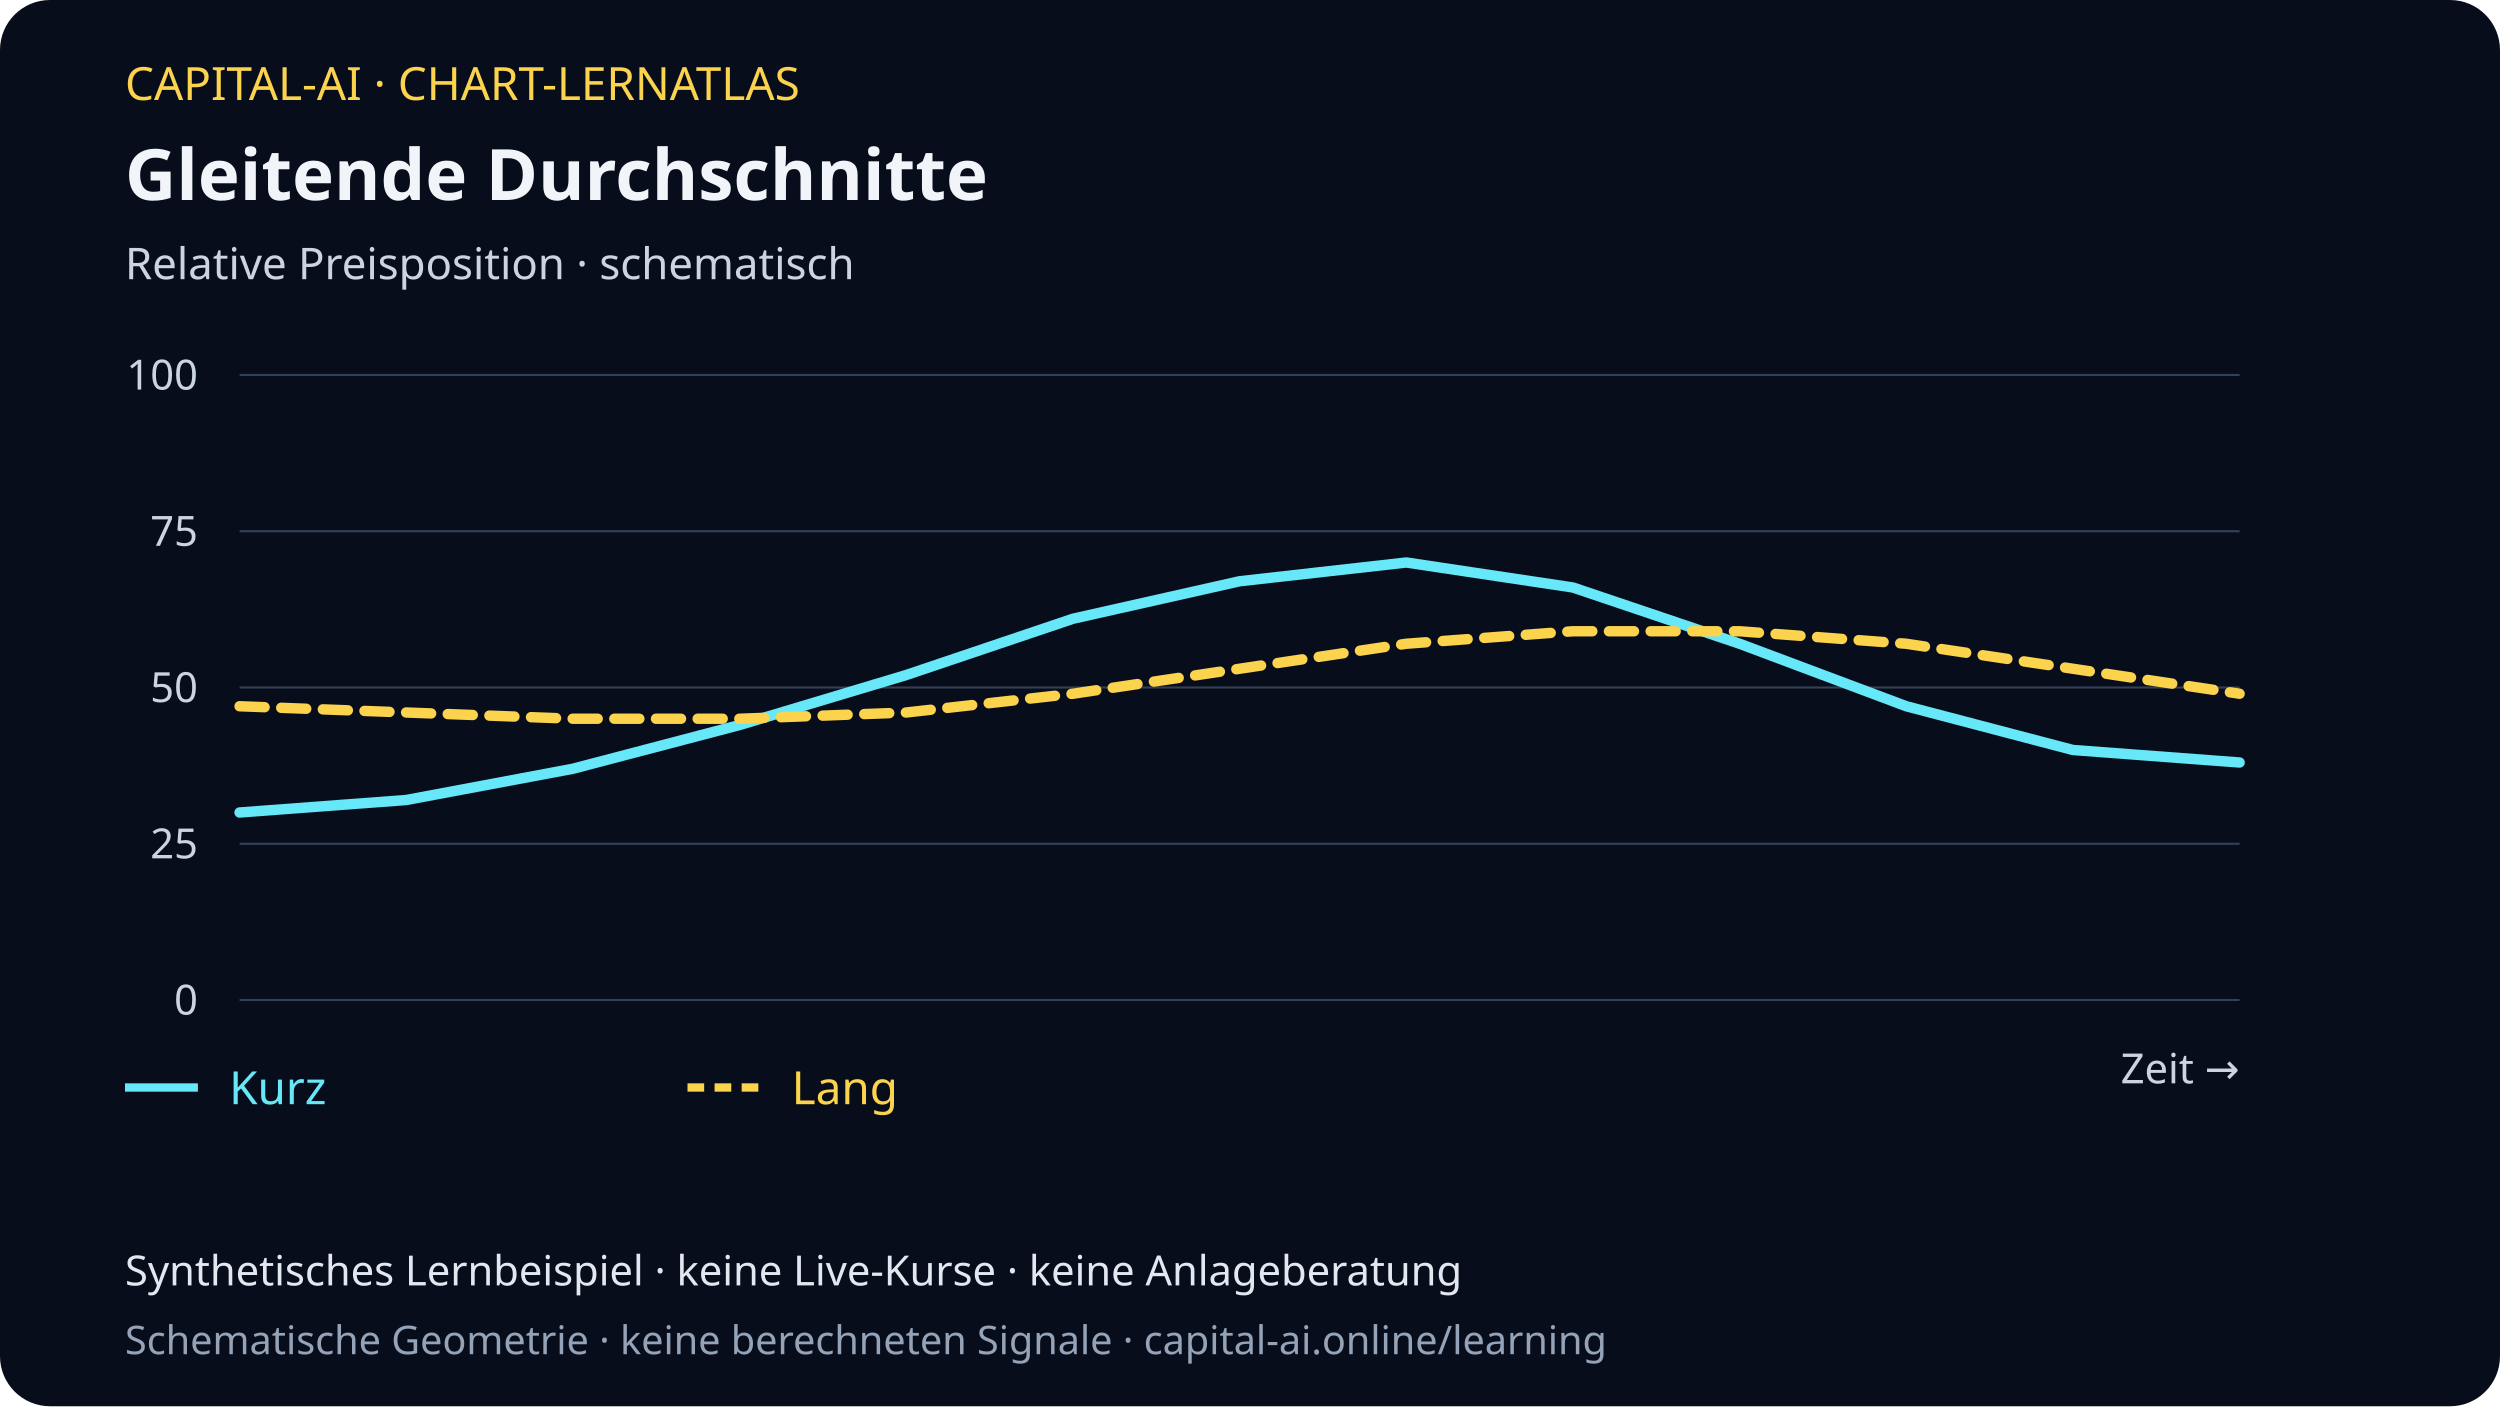
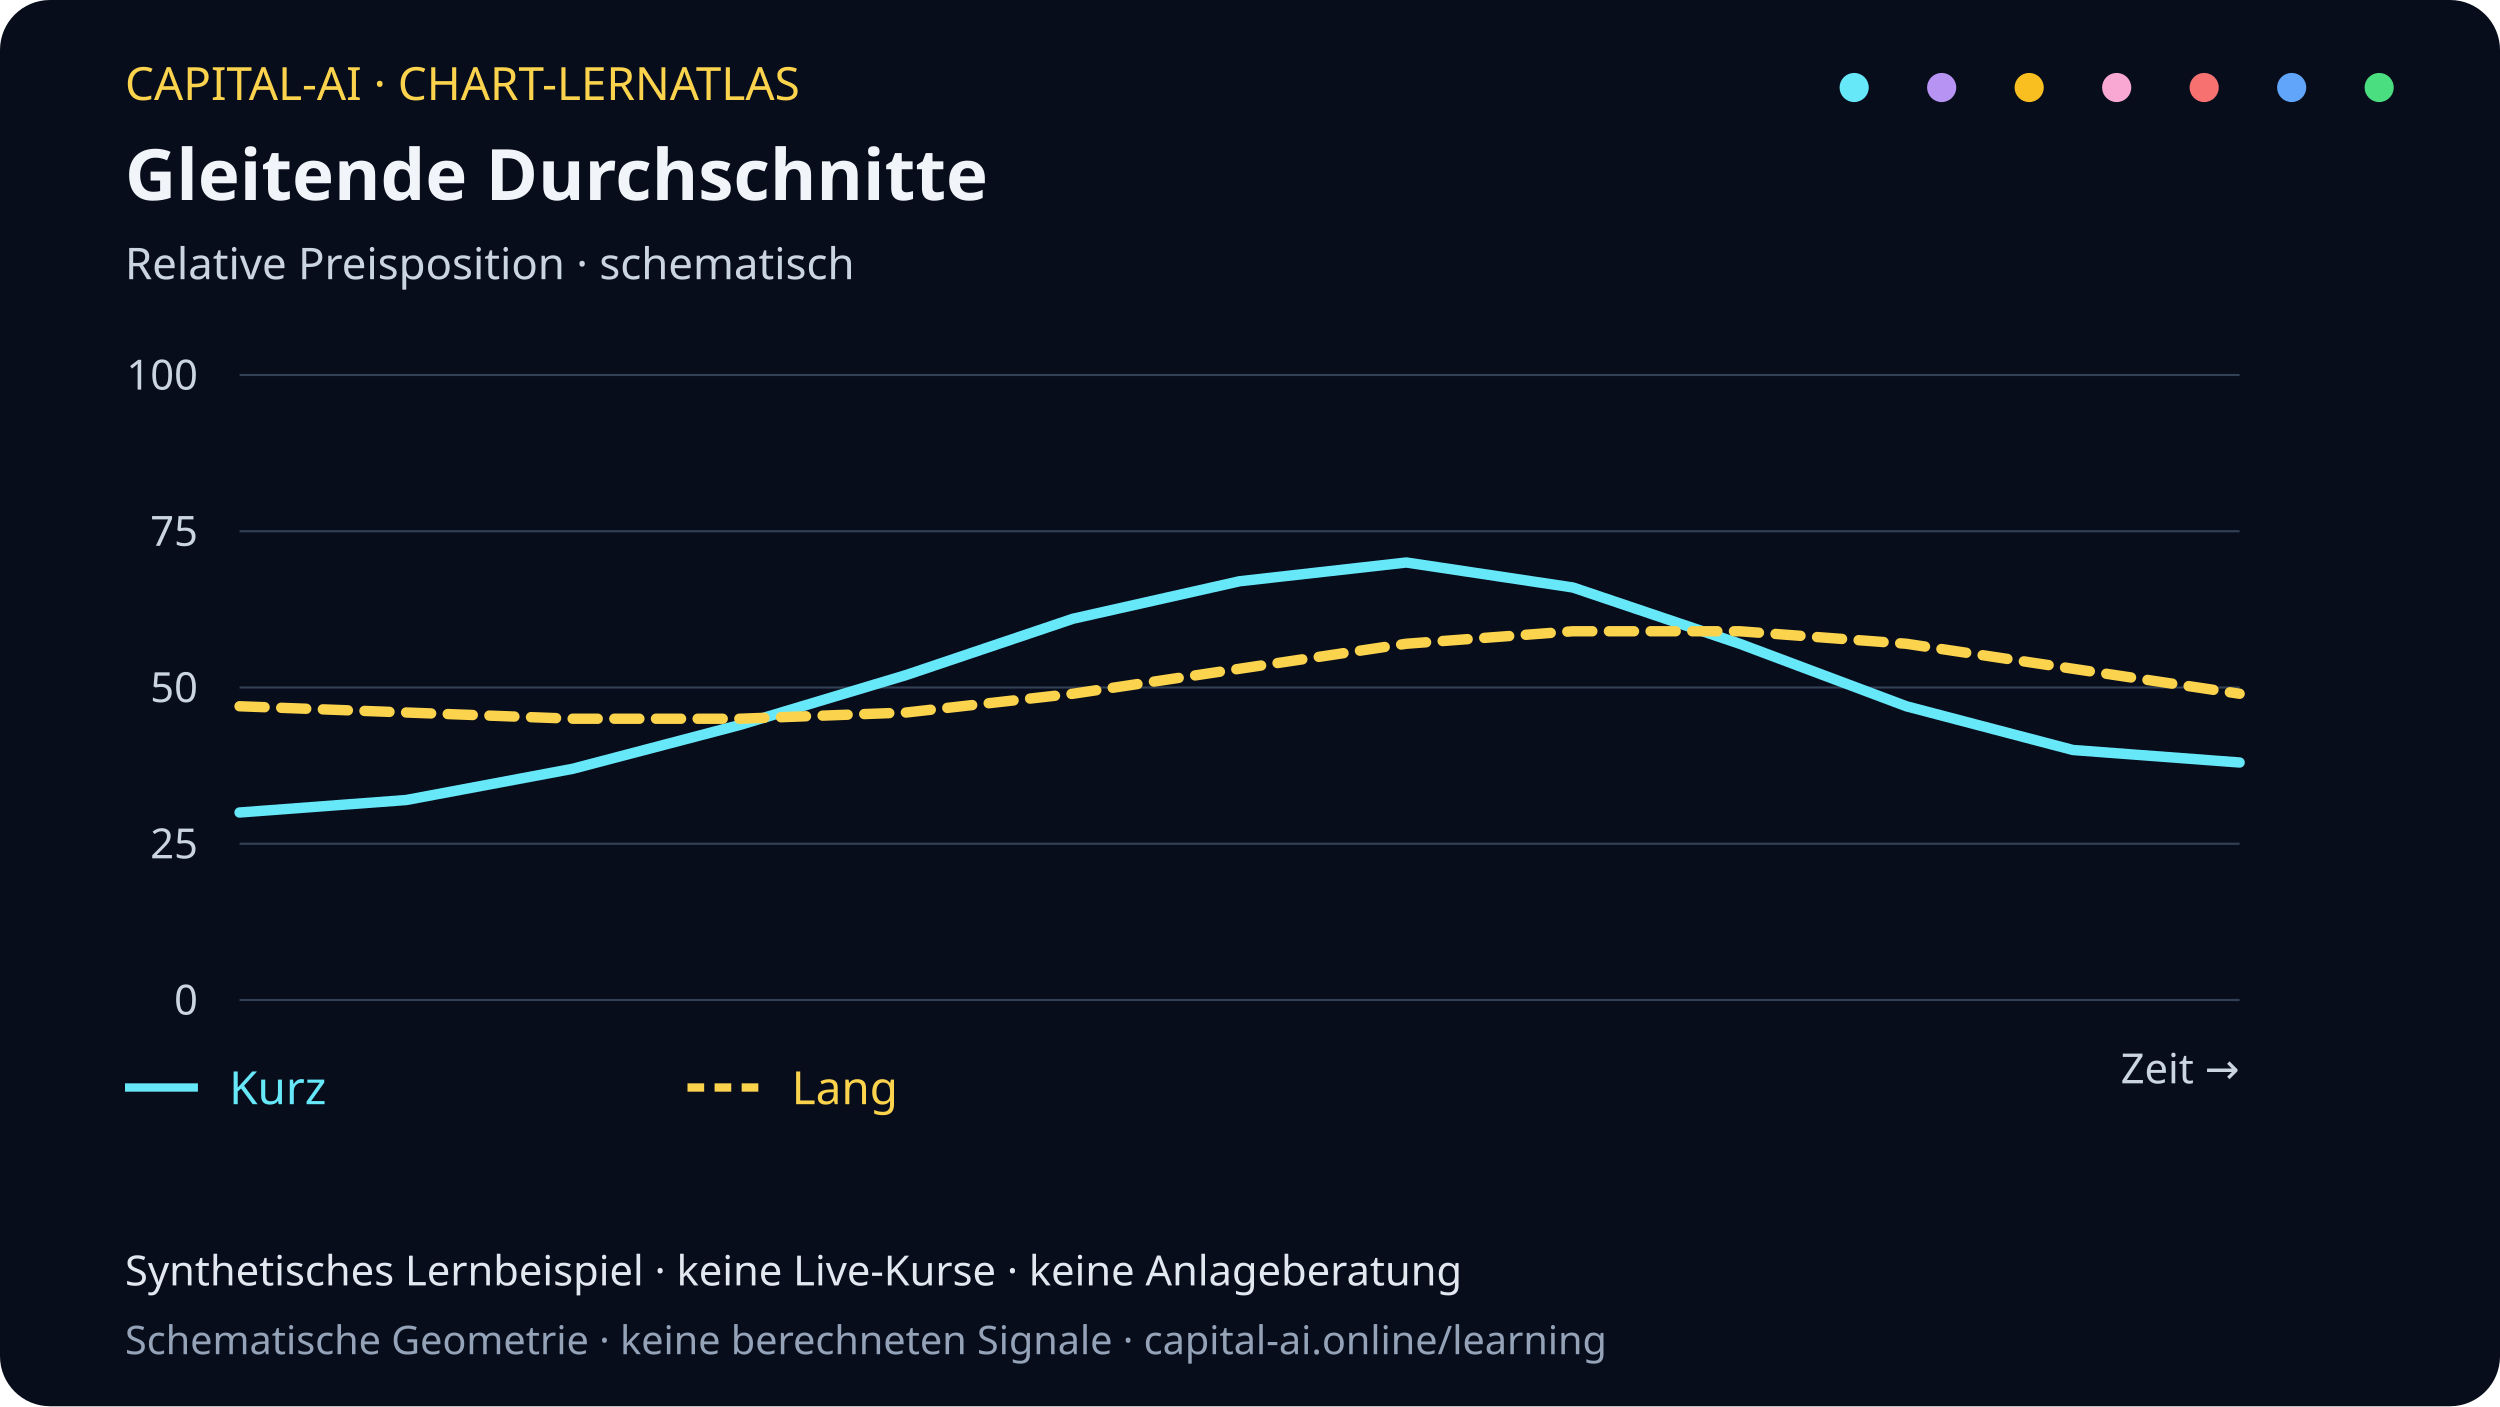
<svg xmlns="http://www.w3.org/2000/svg" viewBox="0 0 1200 675" role="img" aria-label="Gleitende Durchschnitte. Ein kurzer Durchschnitt reagiert schneller als ein langer. Kreuzungen illustrieren mögliche Trendwechsel. Synthetisches Lernbeispiel · keine Live-Kurse · keine Anlageberatung" class="h-auto w-full rounded-xl">
  <rect width="1200" height="675" rx="24" fill="#080d1c" />
+   <g aria-hidden="true" data-universe-spectrum="CAPITAL_AI_UNIVERSE@1">
+     <circle cx="890" cy="42" r="7" fill="#67E8F9" />
+     <circle cx="932" cy="42" r="7" fill="#B794F4" />
+     <circle cx="974" cy="42" r="7" fill="#F9BF21" />
+     <circle cx="1016" cy="42" r="7" fill="#F9A8D4" />
+     <circle cx="1058" cy="42" r="7" fill="#F87171" />
+     <circle cx="1100" cy="42" r="7" fill="#60A5FA" />
+     <circle cx="1142" cy="42" r="7" fill="#4ADE80" />
+   </g>
  <g font-family="system-ui, sans-serif">
    <text x="60" y="48" fill="#fcd34d" font-size="22">CAPITAL-AI · CHART-LERNATLAS</text>
    <text x="60" y="96" fill="#f1f5f9" font-size="34" font-weight="700">Gleitende Durchschnitte</text>
    <text x="60" y="134" fill="#cbd5e1" font-size="21">Relative Preisposition · schematisch</text>
    <g>
      <line x1="115" x2="1075" y1="480" y2="480" stroke="#334155" />
      <text x="95" y="487" text-anchor="end" fill="#cbd5e1" font-size="20">0</text>
    </g>
    <g>
      <line x1="115" x2="1075" y1="405" y2="405" stroke="#334155" />
      <text x="95" y="412" text-anchor="end" fill="#cbd5e1" font-size="20">25</text>
    </g>
    <g>
      <line x1="115" x2="1075" y1="330" y2="330" stroke="#334155" />
      <text x="95" y="337" text-anchor="end" fill="#cbd5e1" font-size="20">50</text>
    </g>
    <g>
      <line x1="115" x2="1075" y1="255" y2="255" stroke="#334155" />
      <text x="95" y="262" text-anchor="end" fill="#cbd5e1" font-size="20">75</text>
    </g>
    <g>
      <line x1="115" x2="1075" y1="180" y2="180" stroke="#334155" />
      <text x="95" y="187" text-anchor="end" fill="#cbd5e1" font-size="20">100</text>
    </g>
    <g>
      <polyline points="115,390 195,384 275,369 355,348 435,324 515,297 595,279 675,270 755,282 835,309 915,339 995,360 1075,366" fill="none" stroke="#67e8f9" stroke-width="5" stroke-linejoin="round" stroke-linecap="round" />
      <line x1="60" x2="95" y1="522" y2="522" stroke="#67e8f9" stroke-width="4" />
      <text x="110" y="530" fill="#67e8f9" font-size="22">Kurz</text>
    </g>
    <g>
      <polyline points="115,339 195,342 275,345 355,345 435,342 515,333 595,321 675,309 755,303 835,303 915,309 995,321 1075,333" fill="none" stroke="#fcd34d" stroke-width="5" stroke-linejoin="round" stroke-linecap="round" stroke-dasharray="12 8" />
      <line x1="330" x2="365" y1="522" y2="522" stroke="#fcd34d" stroke-width="4" stroke-dasharray="8 5" />
      <text x="380" y="530" fill="#fcd34d" font-size="22">Lang</text>
    </g>
    <text x="1075" y="520" text-anchor="end" fill="#cbd5e1" font-size="20">Zeit →</text>
    <text x="60" y="617" fill="#e2e8f0" font-size="20">Synthetisches Lernbeispiel · keine Live-Kurse · keine Anlageberatung</text>
    <text x="60" y="650" fill="#94a3b8" font-size="19">Schematische Geometrie · keine berechneten Signale · capital-ai.online/learning</text>
  </g>
</svg>
